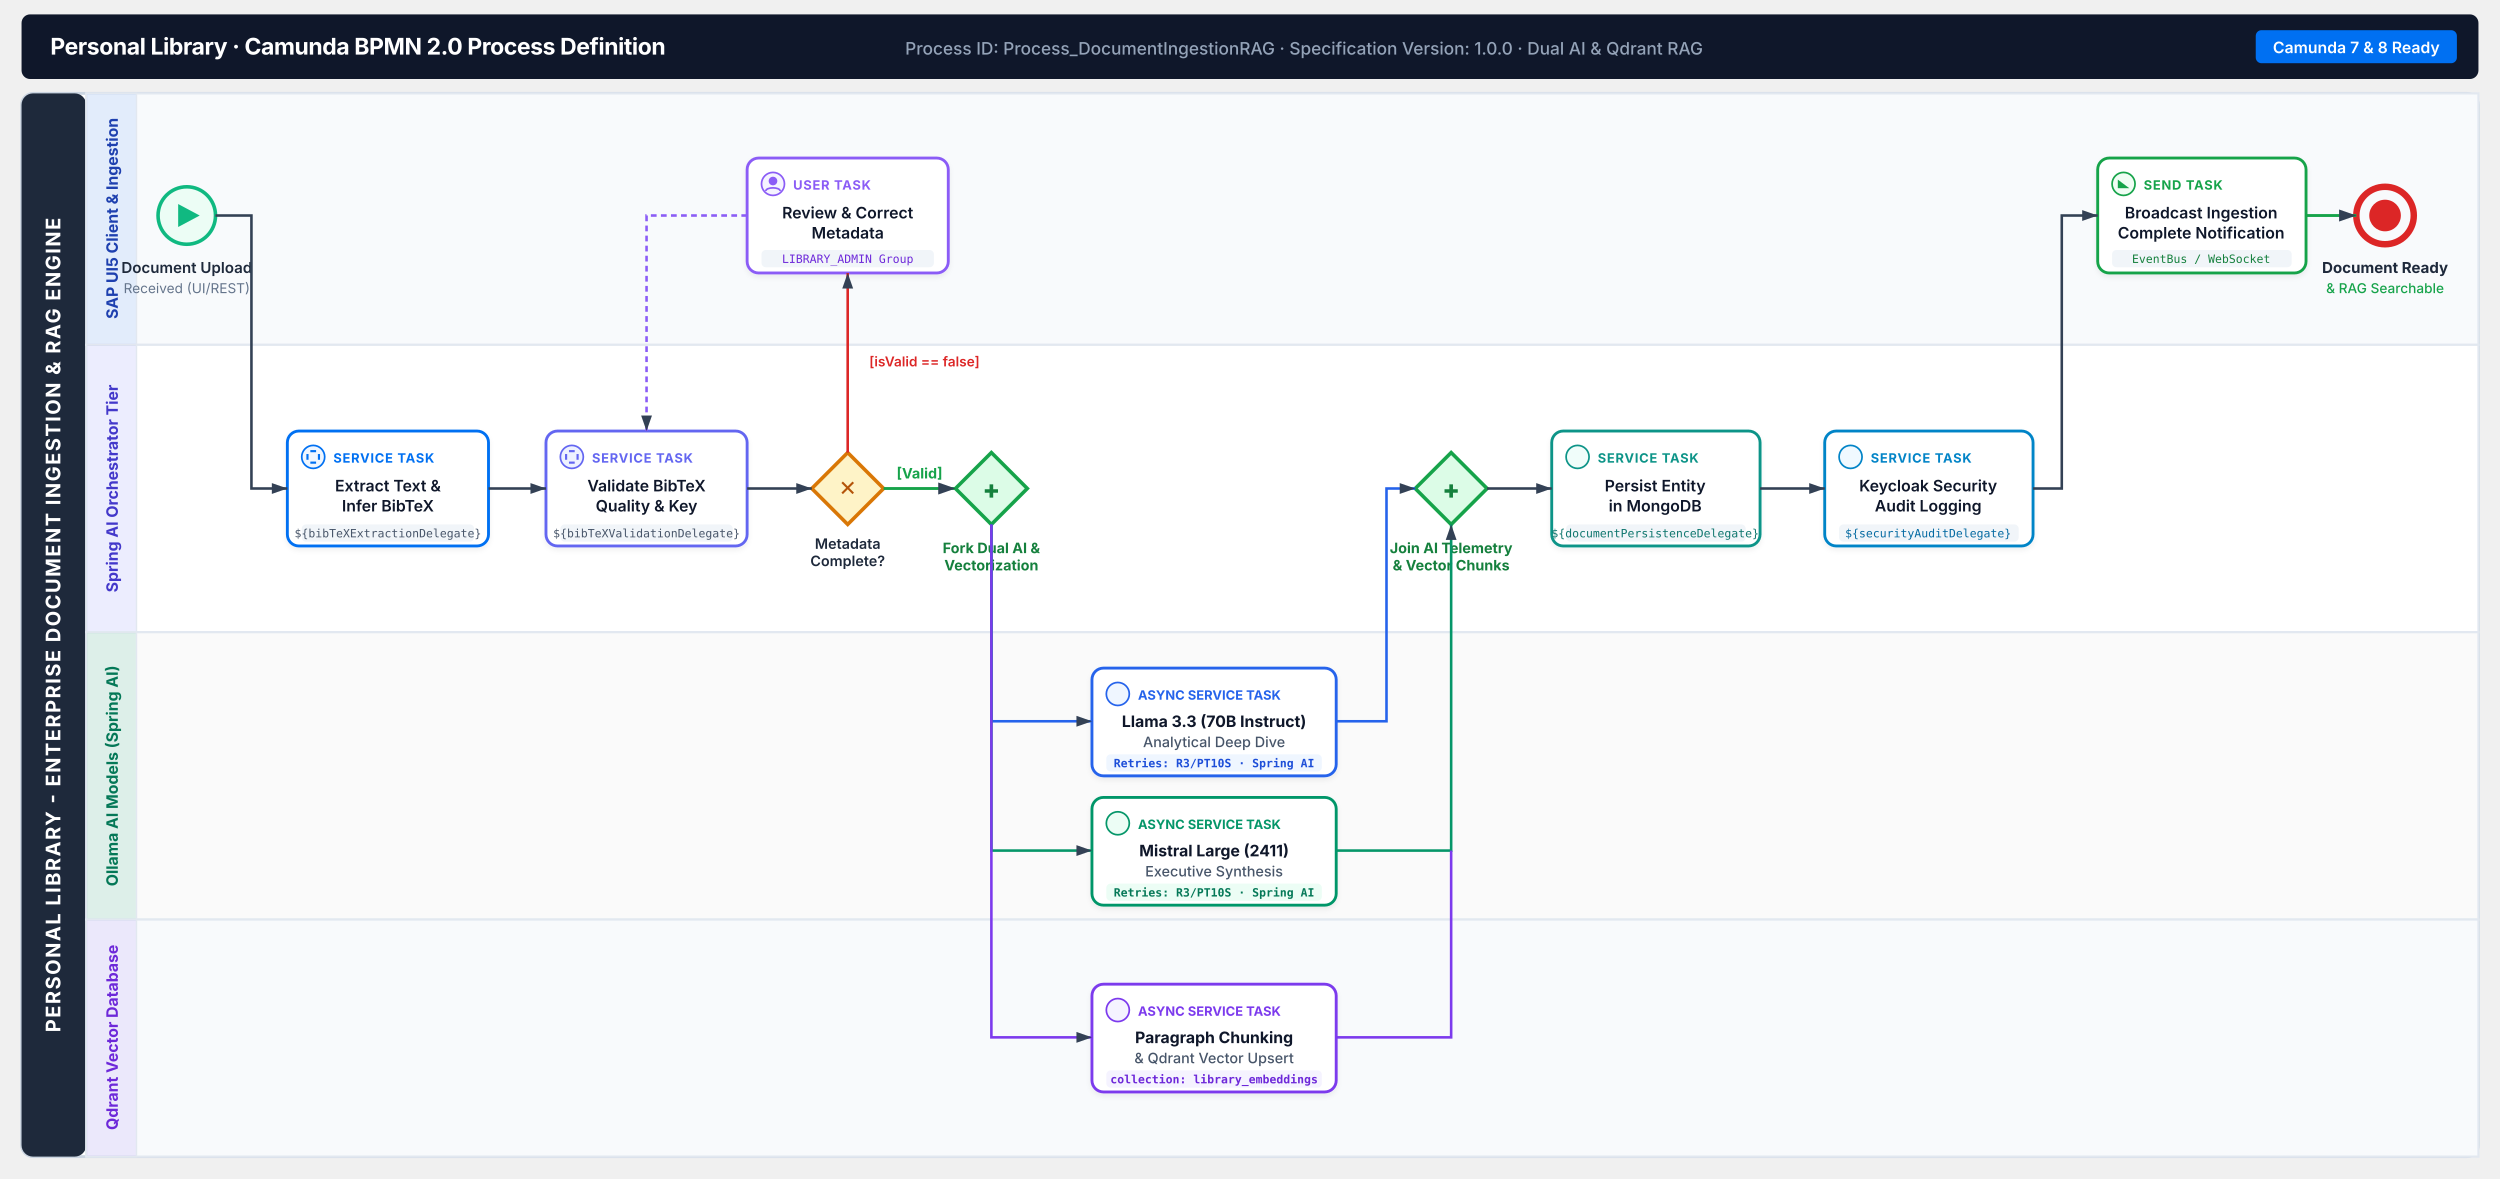
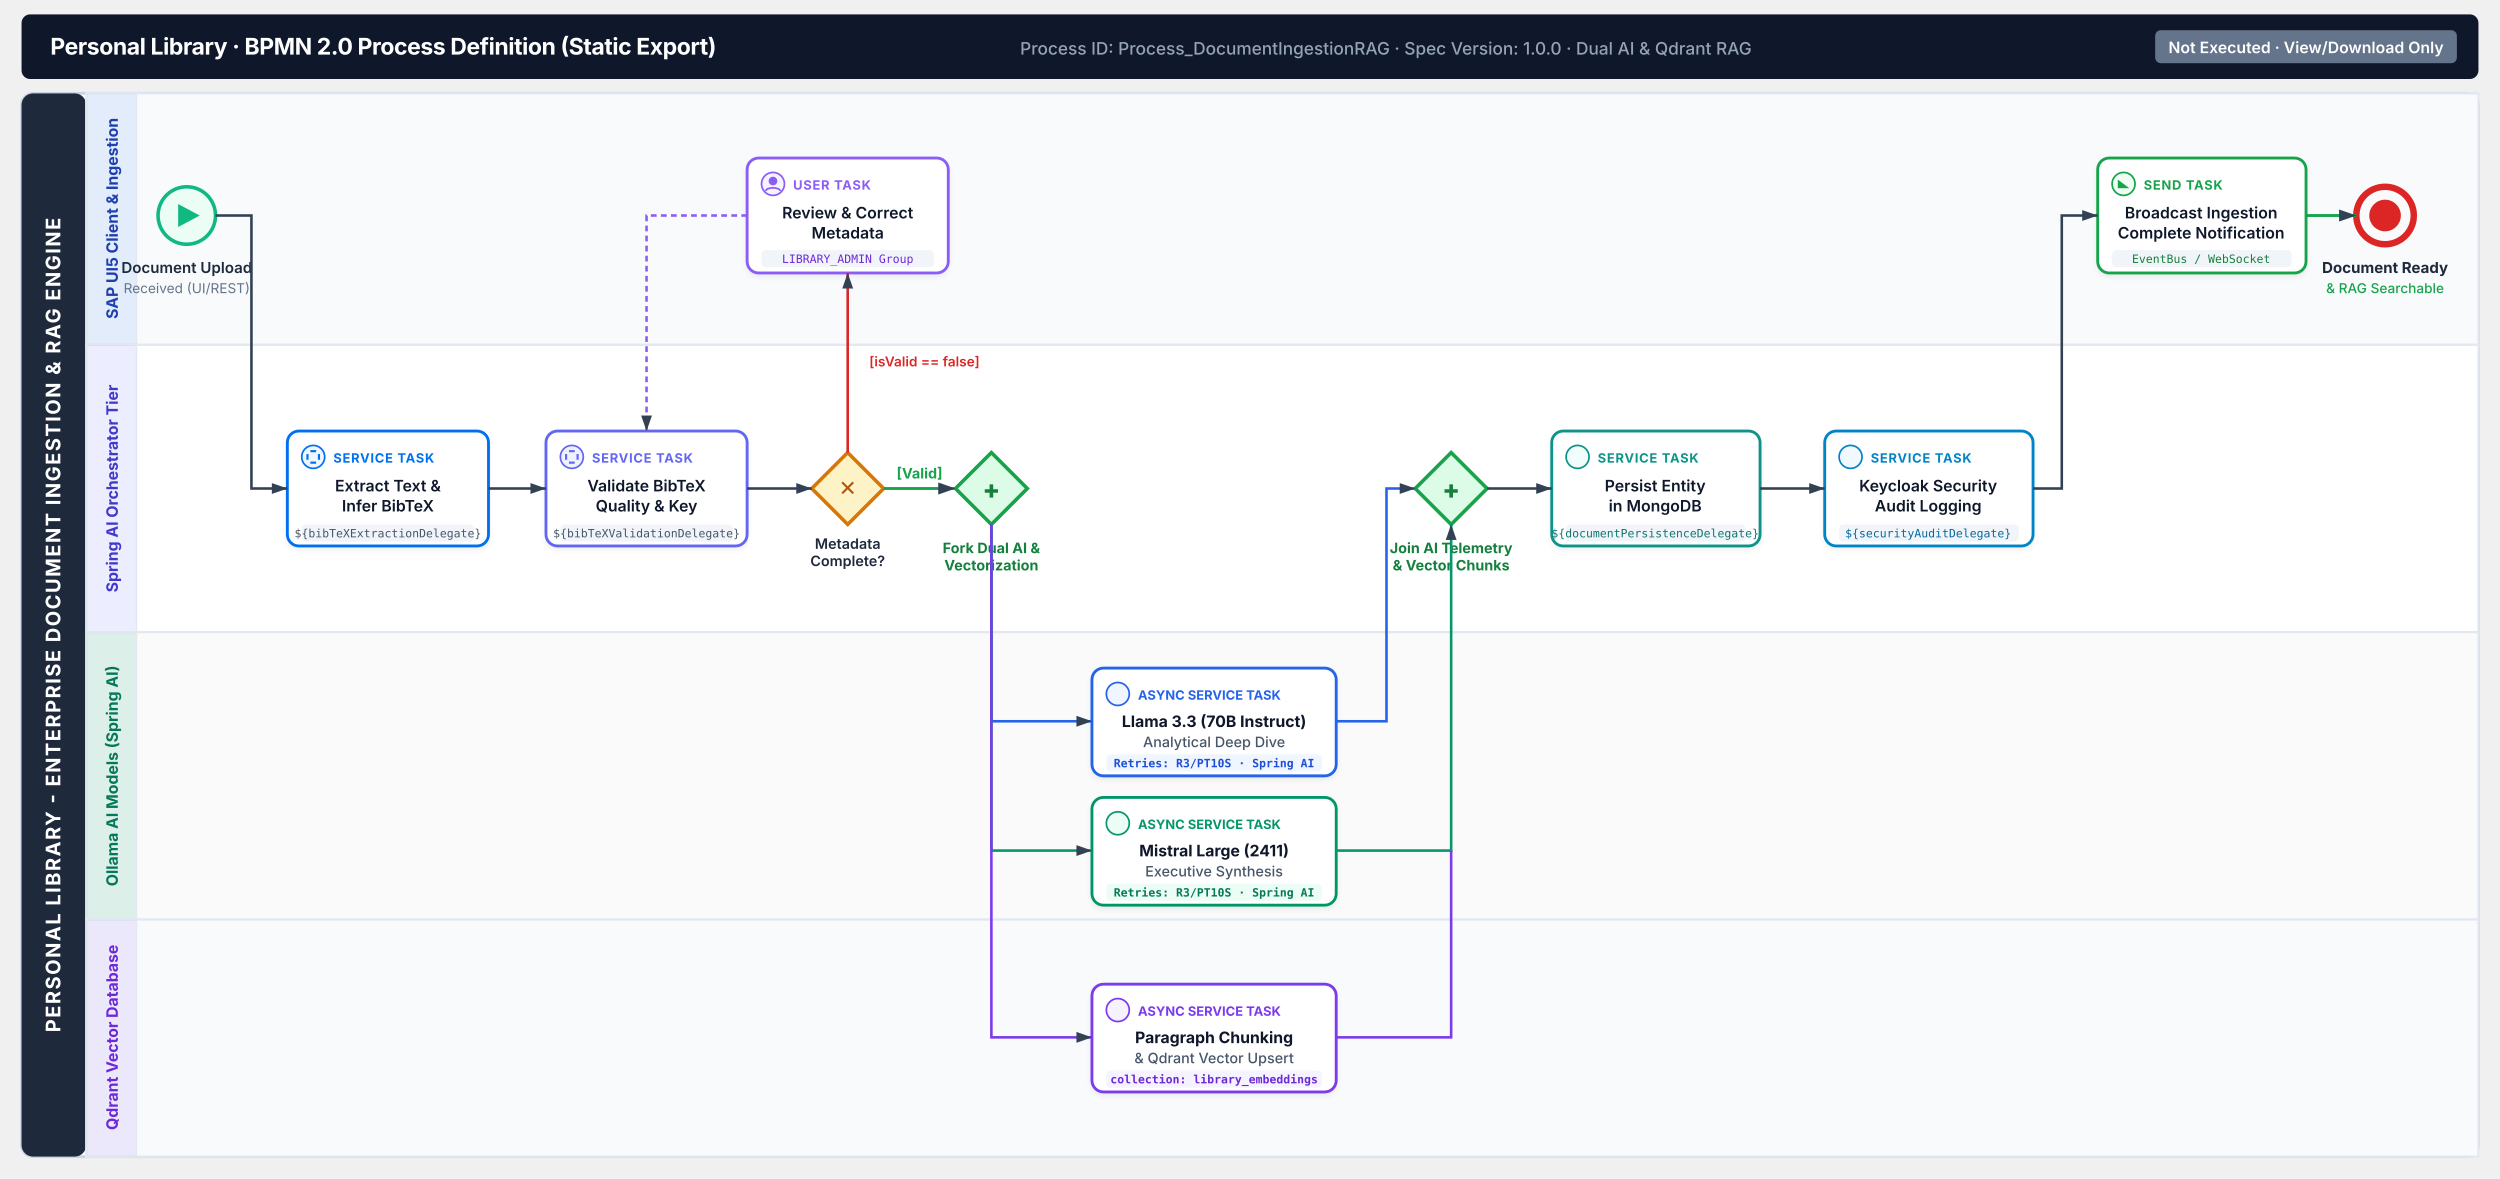
<svg xmlns="http://www.w3.org/2000/svg" viewBox="0 0 1740 820" width="1740" height="820" style="background:#f8fafc; font-family:'Inter', -apple-system, BlinkMacSystemFont, 'Segoe UI', Roboto, sans-serif;">
  <defs>
    <marker id="bpmn-arrow" viewBox="0 0 10 10" refX="10" refY="5" markerWidth="6" markerHeight="6" orient="auto">
      <path d="M 0 1.5 L 10 5 L 0 8.5 z" fill="#334155" />
    </marker>
    <marker id="bpmn-arrow-blue" viewBox="0 0 10 10" refX="10" refY="5" markerWidth="6" markerHeight="6" orient="auto">
      <path d="M 0 1.5 L 10 5 L 0 8.5 z" fill="#0070f2" />
    </marker>
    <filter id="task-shadow" x="-5%" y="-5%" width="115%" height="120%" filterUnits="userSpaceOnUse">
      <feDropShadow dx="0" dy="2" stdDeviation="2" flood-color="#0f172a" flood-opacity="0.06" />
    </filter>
  </defs>
  <rect x="15" y="10" width="1710" height="45" rx="6" fill="#0f172a" />
-   <text x="35" y="38" font-size="16" font-weight="700" fill="#ffffff" letter-spacing="-0.3">Personal Library · Camunda BPMN 2.0 Process Definition</text>
-   <text x="630" y="38" font-size="12" font-weight="500" fill="#94a3b8">Process ID: Process_DocumentIngestionRAG · Specification Version: 1.0.0 · Dual AI &amp; Qdrant RAG</text>
-   <rect x="1570" y="21" width="140" height="23" rx="4" fill="#0070f2" />
-   <text x="1640" y="37" font-size="11" font-weight="600" fill="#ffffff" text-anchor="middle">Camunda 7 &amp; 8 Ready</text>
+   <text x="35" y="38" font-size="16" font-weight="700" fill="#ffffff" letter-spacing="-0.3">Personal Library · BPMN 2.0 Process Definition (Static Export)</text>
+   <text x="710" y="38" font-size="12" font-weight="500" fill="#94a3b8">Process ID: Process_DocumentIngestionRAG · Spec Version: 1.0.0 · Dual AI &amp; Qdrant RAG</text>
+   <rect x="1500" y="21" width="210" height="23" rx="4" fill="#64748b" />
+   <text x="1605" y="37" font-size="11" font-weight="600" fill="#ffffff" text-anchor="middle">Not Executed · View/Download Only</text>
  <rect x="15" y="65" width="1710" height="740" rx="8" fill="#ffffff" stroke="#cbd5e1" stroke-width="2" />
  <rect x="15" y="65" width="45" height="740" rx="8" fill="#1e293b" />
  <text x="-435" y="42" font-size="14" font-weight="700" fill="#ffffff" transform="rotate(-90)" text-anchor="middle" letter-spacing="1">
    PERSONAL LIBRARY - ENTERPRISE DOCUMENT INGESTION &amp; RAG ENGINE
  </text>
  <rect x="60" y="65" width="1665" height="175" fill="#f8fafc" stroke="#e2e8f0" stroke-width="1.5" />
  <rect x="60" y="65" width="35" height="175" fill="#3b82f6" fill-opacity="0.12" stroke="#e2e8f0" stroke-width="1" />
  <text x="-152" y="82" font-size="11" font-weight="700" fill="#1e40af" transform="rotate(-90)" text-anchor="middle">
    SAP UI5 Client &amp; Ingestion
  </text>
  <rect x="60" y="240" width="1665" height="200" fill="#ffffff" stroke="#e2e8f0" stroke-width="1.5" />
  <rect x="60" y="240" width="35" height="200" fill="#6366f1" fill-opacity="0.12" stroke="#e2e8f0" stroke-width="1" />
  <text x="-340" y="82" font-size="11" font-weight="700" fill="#4338ca" transform="rotate(-90)" text-anchor="middle">
    Spring AI Orchestrator Tier
  </text>
  <rect x="60" y="440" width="1665" height="200" fill="#fafafa" stroke="#e2e8f0" stroke-width="1.5" />
  <rect x="60" y="440" width="35" height="200" fill="#059669" fill-opacity="0.12" stroke="#e2e8f0" stroke-width="1" />
  <text x="-540" y="82" font-size="11" font-weight="700" fill="#047857" transform="rotate(-90)" text-anchor="middle">
    Ollama AI Models (Spring AI)
  </text>
  <rect x="60" y="640" width="1665" height="165" fill="#f8fafc" stroke="#e2e8f0" stroke-width="1.5" />
  <rect x="60" y="640" width="35" height="165" fill="#8b5cf6" fill-opacity="0.12" stroke="#e2e8f0" stroke-width="1" />
  <text x="-722" y="82" font-size="11" font-weight="700" fill="#6d28d9" transform="rotate(-90)" text-anchor="middle">
    Qdrant Vector Database
  </text>
  <circle cx="130" cy="150" r="20" fill="#ecfdf5" stroke="#10b981" stroke-width="2.5" />
  <polygon points="124,142 139,150 124,158" fill="#10b981" />
  <text x="130" y="190" font-size="10.5" font-weight="600" fill="#1e293b" text-anchor="middle">Document Upload</text>
  <text x="130" y="204" font-size="9.5" font-weight="400" fill="#64748b" text-anchor="middle">Received (UI/REST)</text>
  <rect x="200" y="300" width="140" height="80" rx="8" fill="#ffffff" stroke="#0070f2" stroke-width="2" filter="url(#task-shadow)" />
  <circle cx="218" cy="318" r="8" fill="#eff6ff" stroke="#0070f2" stroke-width="1.2" />
  <path d="M 216 314 L 220 314 M 216 322 L 220 322 M 214 316 L 214 320 M 222 316 L 222 320" stroke="#0070f2" stroke-width="1.5" />
  <text x="232" y="322" font-size="9" font-weight="700" fill="#0070f2" letter-spacing="0.5">SERVICE TASK</text>
  <text x="270" y="342" font-size="11" font-weight="600" fill="#0f172a" text-anchor="middle">Extract Text &amp;</text>
  <text x="270" y="356" font-size="11" font-weight="600" fill="#0f172a" text-anchor="middle">Infer BibTeX</text>
  <rect x="210" y="365" width="120" height="12" rx="3" fill="#f1f5f9" />
  <text x="270" y="374" font-size="8" font-family="monospace" font-weight="500" fill="#475569" text-anchor="middle">${bibTeXExtractionDelegate}</text>
  <rect x="380" y="300" width="140" height="80" rx="8" fill="#ffffff" stroke="#6366f1" stroke-width="2" filter="url(#task-shadow)" />
  <circle cx="398" cy="318" r="8" fill="#eef2ff" stroke="#6366f1" stroke-width="1.2" />
  <path d="M 396 314 L 400 314 M 396 322 L 400 322 M 394 316 L 394 320 M 402 316 L 402 320" stroke="#6366f1" stroke-width="1.5" />
  <text x="412" y="322" font-size="9" font-weight="700" fill="#6366f1" letter-spacing="0.5">SERVICE TASK</text>
  <text x="450" y="342" font-size="11" font-weight="600" fill="#0f172a" text-anchor="middle">Validate BibTeX</text>
  <text x="450" y="356" font-size="11" font-weight="600" fill="#0f172a" text-anchor="middle">Quality &amp; Key</text>
  <rect x="390" y="365" width="120" height="12" rx="3" fill="#f1f5f9" />
  <text x="450" y="374" font-size="8" font-family="monospace" font-weight="500" fill="#475569" text-anchor="middle">${bibTeXValidationDelegate}</text>
  <polygon points="565,340 590,315 615,340 590,365" fill="#fef3c7" stroke="#d97706" stroke-width="2.5" />
  <text x="590" y="345" font-size="15" font-weight="800" fill="#b45309" text-anchor="middle">✕</text>
  <text x="590" y="382" font-size="10" font-weight="600" fill="#1e293b" text-anchor="middle">Metadata</text>
  <text x="590" y="394" font-size="10" font-weight="600" fill="#1e293b" text-anchor="middle">Complete?</text>
  <rect x="520" y="110" width="140" height="80" rx="8" fill="#ffffff" stroke="#8b5cf6" stroke-width="2" filter="url(#task-shadow)" />
  <circle cx="538" cy="128" r="8" fill="#f5f3ff" stroke="#8b5cf6" stroke-width="1.2" />
  <circle cx="538" cy="126" r="3" fill="#8b5cf6" />
  <path d="M 533 133 C 533 130, 543 130, 543 133" fill="none" stroke="#8b5cf6" stroke-width="1.2" />
  <text x="552" y="132" font-size="9" font-weight="700" fill="#8b5cf6" letter-spacing="0.5">USER TASK</text>
  <text x="590" y="152" font-size="11" font-weight="600" fill="#0f172a" text-anchor="middle">Review &amp; Correct</text>
  <text x="590" y="166" font-size="11" font-weight="600" fill="#0f172a" text-anchor="middle">Metadata</text>
  <rect x="530" y="174" width="120" height="12" rx="3" fill="#f1f5f9" />
  <text x="590" y="183" font-size="8" font-family="monospace" font-weight="500" fill="#6d28d9" text-anchor="middle">LIBRARY_ADMIN Group</text>
  <polygon points="665,340 690,315 715,340 690,365" fill="#dcfce7" stroke="#16a34a" stroke-width="2.5" />
  <text x="690" y="347" font-size="18" font-weight="800" fill="#15803d" text-anchor="middle">+</text>
  <text x="690" y="385" font-size="10" font-weight="700" fill="#15803d" text-anchor="middle">Fork Dual AI &amp;</text>
  <text x="690" y="397" font-size="10" font-weight="700" fill="#15803d" text-anchor="middle">Vectorization</text>
  <rect x="760" y="465" width="170" height="75" rx="8" fill="#ffffff" stroke="#2563eb" stroke-width="2" filter="url(#task-shadow)" />
  <circle cx="778" cy="483" r="8" fill="#eff6ff" stroke="#2563eb" stroke-width="1.2" />
  <text x="792" y="487" font-size="9" font-weight="700" fill="#2563eb">ASYNC SERVICE TASK</text>
  <text x="845" y="506" font-size="11" font-weight="700" fill="#0f172a" text-anchor="middle">Llama 3.3 (70B Instruct)</text>
  <text x="845" y="520" font-size="10" font-weight="500" fill="#475569" text-anchor="middle">Analytical Deep Dive</text>
  <rect x="770" y="525" width="150" height="12" rx="3" fill="#eff6ff" />
  <text x="845" y="534" font-size="8" font-family="monospace" font-weight="600" fill="#1d4ed8" text-anchor="middle">Retries: R3/PT10S · Spring AI</text>
  <rect x="760" y="555" width="170" height="75" rx="8" fill="#ffffff" stroke="#059669" stroke-width="2" filter="url(#task-shadow)" />
  <circle cx="778" cy="573" r="8" fill="#ecfdf5" stroke="#059669" stroke-width="1.2" />
  <text x="792" y="577" font-size="9" font-weight="700" fill="#059669">ASYNC SERVICE TASK</text>
  <text x="845" y="596" font-size="11" font-weight="700" fill="#0f172a" text-anchor="middle">Mistral Large (2411)</text>
  <text x="845" y="610" font-size="10" font-weight="500" fill="#475569" text-anchor="middle">Executive Synthesis</text>
  <rect x="770" y="615" width="150" height="12" rx="3" fill="#ecfdf5" />
  <text x="845" y="624" font-size="8" font-family="monospace" font-weight="600" fill="#047857" text-anchor="middle">Retries: R3/PT10S · Spring AI</text>
  <rect x="760" y="685" width="170" height="75" rx="8" fill="#ffffff" stroke="#7c3aed" stroke-width="2" filter="url(#task-shadow)" />
  <circle cx="778" cy="703" r="8" fill="#f5f3ff" stroke="#7c3aed" stroke-width="1.2" />
  <text x="792" y="707" font-size="9" font-weight="700" fill="#7c3aed">ASYNC SERVICE TASK</text>
  <text x="845" y="726" font-size="11" font-weight="700" fill="#0f172a" text-anchor="middle">Paragraph Chunking</text>
  <text x="845" y="740" font-size="10" font-weight="500" fill="#475569" text-anchor="middle">&amp; Qdrant Vector Upsert</text>
  <rect x="770" y="745" width="150" height="12" rx="3" fill="#f5f3ff" />
  <text x="845" y="754" font-size="8" font-family="monospace" font-weight="600" fill="#6d28d9" text-anchor="middle">collection: library_embeddings</text>
  <polygon points="985,340 1010,315 1035,340 1010,365" fill="#dcfce7" stroke="#16a34a" stroke-width="2.5" />
  <text x="1010" y="347" font-size="18" font-weight="800" fill="#15803d" text-anchor="middle">+</text>
  <text x="1010" y="385" font-size="10" font-weight="700" fill="#15803d" text-anchor="middle">Join AI Telemetry</text>
  <text x="1010" y="397" font-size="10" font-weight="700" fill="#15803d" text-anchor="middle">&amp; Vector Chunks</text>
  <rect x="1080" y="300" width="145" height="80" rx="8" fill="#ffffff" stroke="#0d9488" stroke-width="2" filter="url(#task-shadow)" />
  <circle cx="1098" cy="318" r="8" fill="#f0fdfa" stroke="#0d9488" stroke-width="1.2" />
  <text x="1112" y="322" font-size="9" font-weight="700" fill="#0d9488" letter-spacing="0.5">SERVICE TASK</text>
  <text x="1152" y="342" font-size="11" font-weight="600" fill="#0f172a" text-anchor="middle">Persist Entity</text>
  <text x="1152" y="356" font-size="11" font-weight="600" fill="#0f172a" text-anchor="middle">in MongoDB</text>
  <rect x="1090" y="365" width="125" height="12" rx="3" fill="#f1f5f9" />
  <text x="1152" y="374" font-size="8" font-family="monospace" font-weight="500" fill="#0f766e" text-anchor="middle">${documentPersistenceDelegate}</text>
  <rect x="1270" y="300" width="145" height="80" rx="8" fill="#ffffff" stroke="#0284c7" stroke-width="2" filter="url(#task-shadow)" />
  <circle cx="1288" cy="318" r="8" fill="#f0f9ff" stroke="#0284c7" stroke-width="1.2" />
  <text x="1302" y="322" font-size="9" font-weight="700" fill="#0284c7" letter-spacing="0.5">SERVICE TASK</text>
  <text x="1342" y="342" font-size="11" font-weight="600" fill="#0f172a" text-anchor="middle">Keycloak Security</text>
  <text x="1342" y="356" font-size="11" font-weight="600" fill="#0f172a" text-anchor="middle">Audit Logging</text>
  <rect x="1280" y="365" width="125" height="12" rx="3" fill="#f1f5f9" />
  <text x="1342" y="374" font-size="8" font-family="monospace" font-weight="500" fill="#0369a1" text-anchor="middle">${securityAuditDelegate}</text>
  <rect x="1460" y="110" width="145" height="80" rx="8" fill="#ffffff" stroke="#16a34a" stroke-width="2" filter="url(#task-shadow)" />
  <circle cx="1478" cy="128" r="8" fill="#f0fdf4" stroke="#16a34a" stroke-width="1.2" />
  <path d="M 1474 125 L 1482 131 L 1474 131 z" fill="#16a34a" />
  <text x="1492" y="132" font-size="9" font-weight="700" fill="#16a34a" letter-spacing="0.5">SEND TASK</text>
  <text x="1532" y="152" font-size="11" font-weight="600" fill="#0f172a" text-anchor="middle">Broadcast Ingestion</text>
  <text x="1532" y="166" font-size="11" font-weight="600" fill="#0f172a" text-anchor="middle">Complete Notification</text>
  <rect x="1470" y="174" width="125" height="12" rx="3" fill="#f1f5f9" />
  <text x="1532" y="183" font-size="8" font-family="monospace" font-weight="500" fill="#15803d" text-anchor="middle">EventBus / WebSocket</text>
  <circle cx="1660" cy="150" r="20" fill="#f8fafc" stroke="#dc2626" stroke-width="4.5" />
  <circle cx="1660" cy="150" r="11" fill="#dc2626" />
  <text x="1660" y="190" font-size="10.5" font-weight="700" fill="#1e293b" text-anchor="middle">Document Ready</text>
  <text x="1660" y="204" font-size="9.5" font-weight="500" fill="#16a34a" text-anchor="middle">&amp; RAG Searchable</text>
  <path d="M 150 150 L 175 150 L 175 340 L 200 340" fill="none" stroke="#334155" stroke-width="1.8" marker-end="url(#bpmn-arrow)" />
  <path d="M 340 340 L 380 340" fill="none" stroke="#334155" stroke-width="1.8" marker-end="url(#bpmn-arrow)" />
  <path d="M 520 340 L 565 340" fill="none" stroke="#334155" stroke-width="1.8" marker-end="url(#bpmn-arrow)" />
  <path d="M 615 340 L 665 340" fill="none" stroke="#16a34a" stroke-width="2" marker-end="url(#bpmn-arrow)" />
  <text x="640" y="333" font-size="10" font-weight="700" fill="#16a34a" text-anchor="middle">[Valid]</text>
  <path d="M 590 315 L 590 190" fill="none" stroke="#dc2626" stroke-width="1.8" marker-end="url(#bpmn-arrow)" />
  <text x="605" y="255" font-size="9.5" font-weight="600" fill="#dc2626">[isValid == false]</text>
  <path d="M 520 150 L 450 150 L 450 300" fill="none" stroke="#8b5cf6" stroke-width="1.8" stroke-dasharray="4 3" marker-end="url(#bpmn-arrow)" />
  <path d="M 690 365 L 690 502 L 760 502" fill="none" stroke="#2563eb" stroke-width="1.8" marker-end="url(#bpmn-arrow)" />
  <path d="M 690 365 L 690 592 L 760 592" fill="none" stroke="#059669" stroke-width="1.8" marker-end="url(#bpmn-arrow)" />
  <path d="M 690 365 L 690 722 L 760 722" fill="none" stroke="#7c3aed" stroke-width="1.8" marker-end="url(#bpmn-arrow)" />
  <path d="M 930 502 L 965 502 L 965 340 L 985 340" fill="none" stroke="#2563eb" stroke-width="1.8" marker-end="url(#bpmn-arrow)" />
  <path d="M 930 592 L 1010 592 L 1010 365" fill="none" stroke="#059669" stroke-width="1.8" marker-end="url(#bpmn-arrow)" />
  <path d="M 930 722 L 1010 722 L 1010 592" fill="none" stroke="#7c3aed" stroke-width="1.8" />
  <path d="M 1035 340 L 1080 340" fill="none" stroke="#334155" stroke-width="1.8" marker-end="url(#bpmn-arrow)" />
  <path d="M 1225 340 L 1270 340" fill="none" stroke="#334155" stroke-width="1.8" marker-end="url(#bpmn-arrow)" />
  <path d="M 1415 340 L 1435 340 L 1435 150 L 1460 150" fill="none" stroke="#334155" stroke-width="1.8" marker-end="url(#bpmn-arrow)" />
  <path d="M 1605 150 L 1640 150" fill="none" stroke="#16a34a" stroke-width="2" marker-end="url(#bpmn-arrow)" />
</svg>
